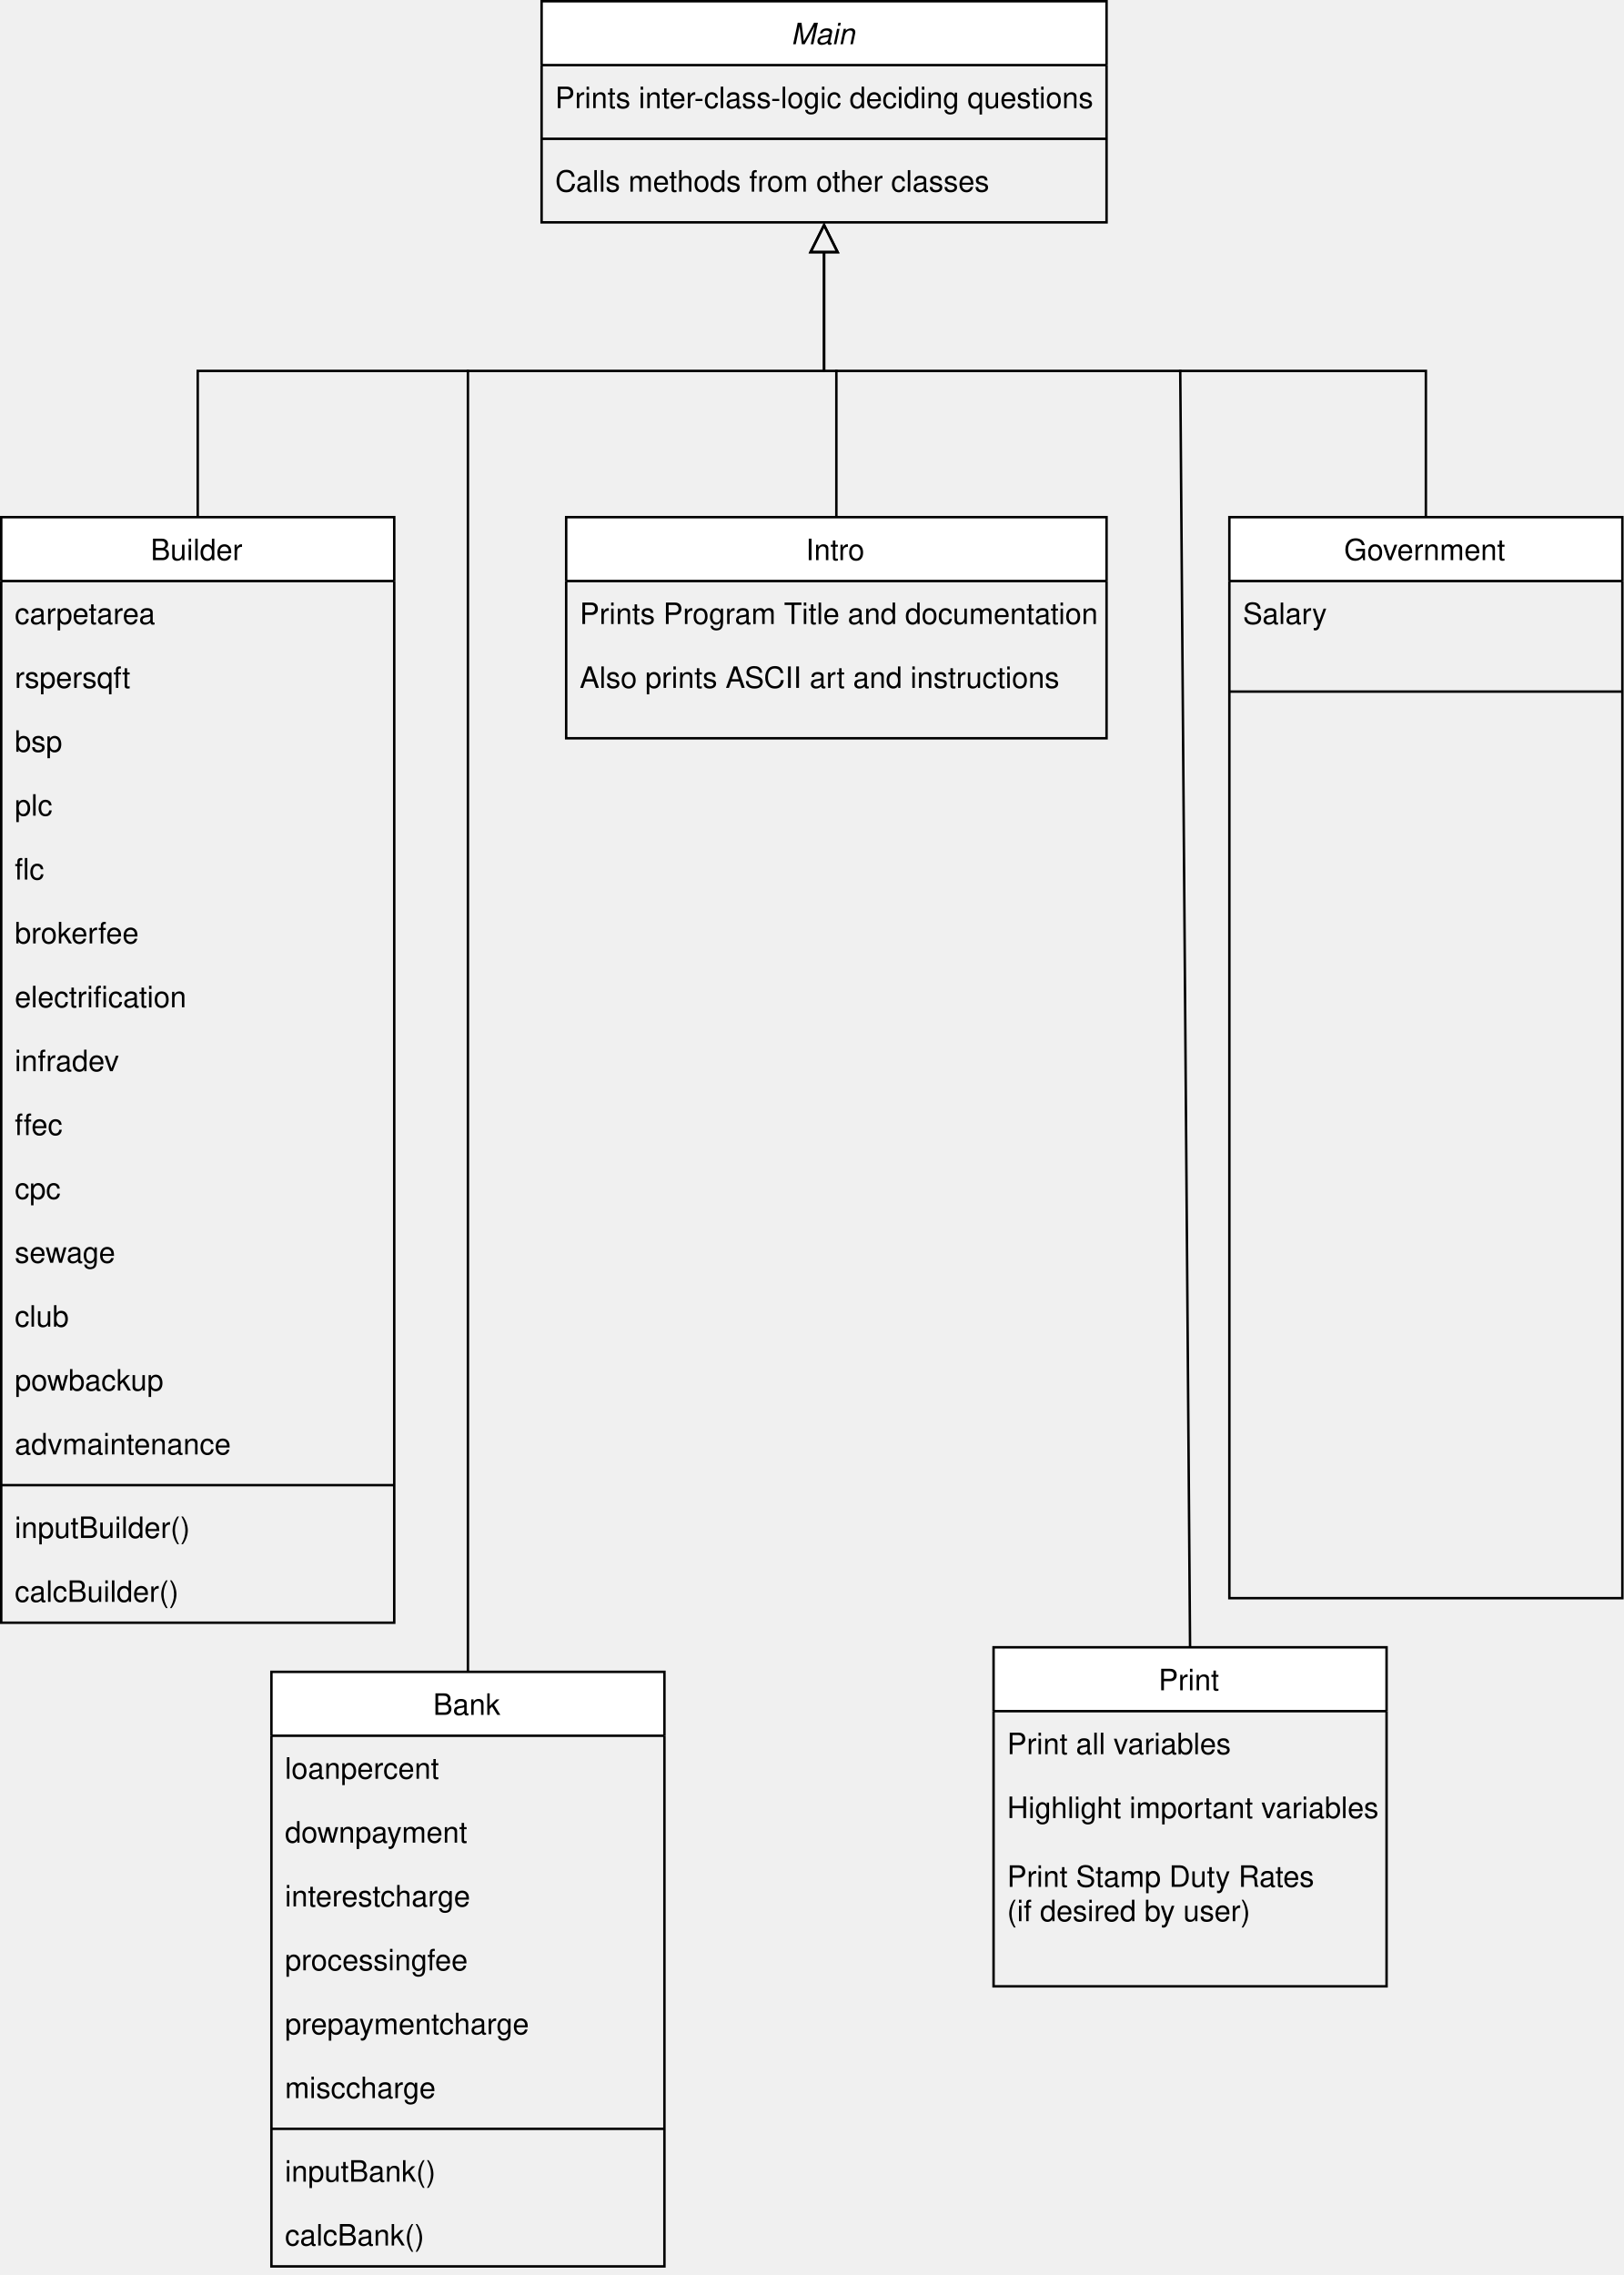
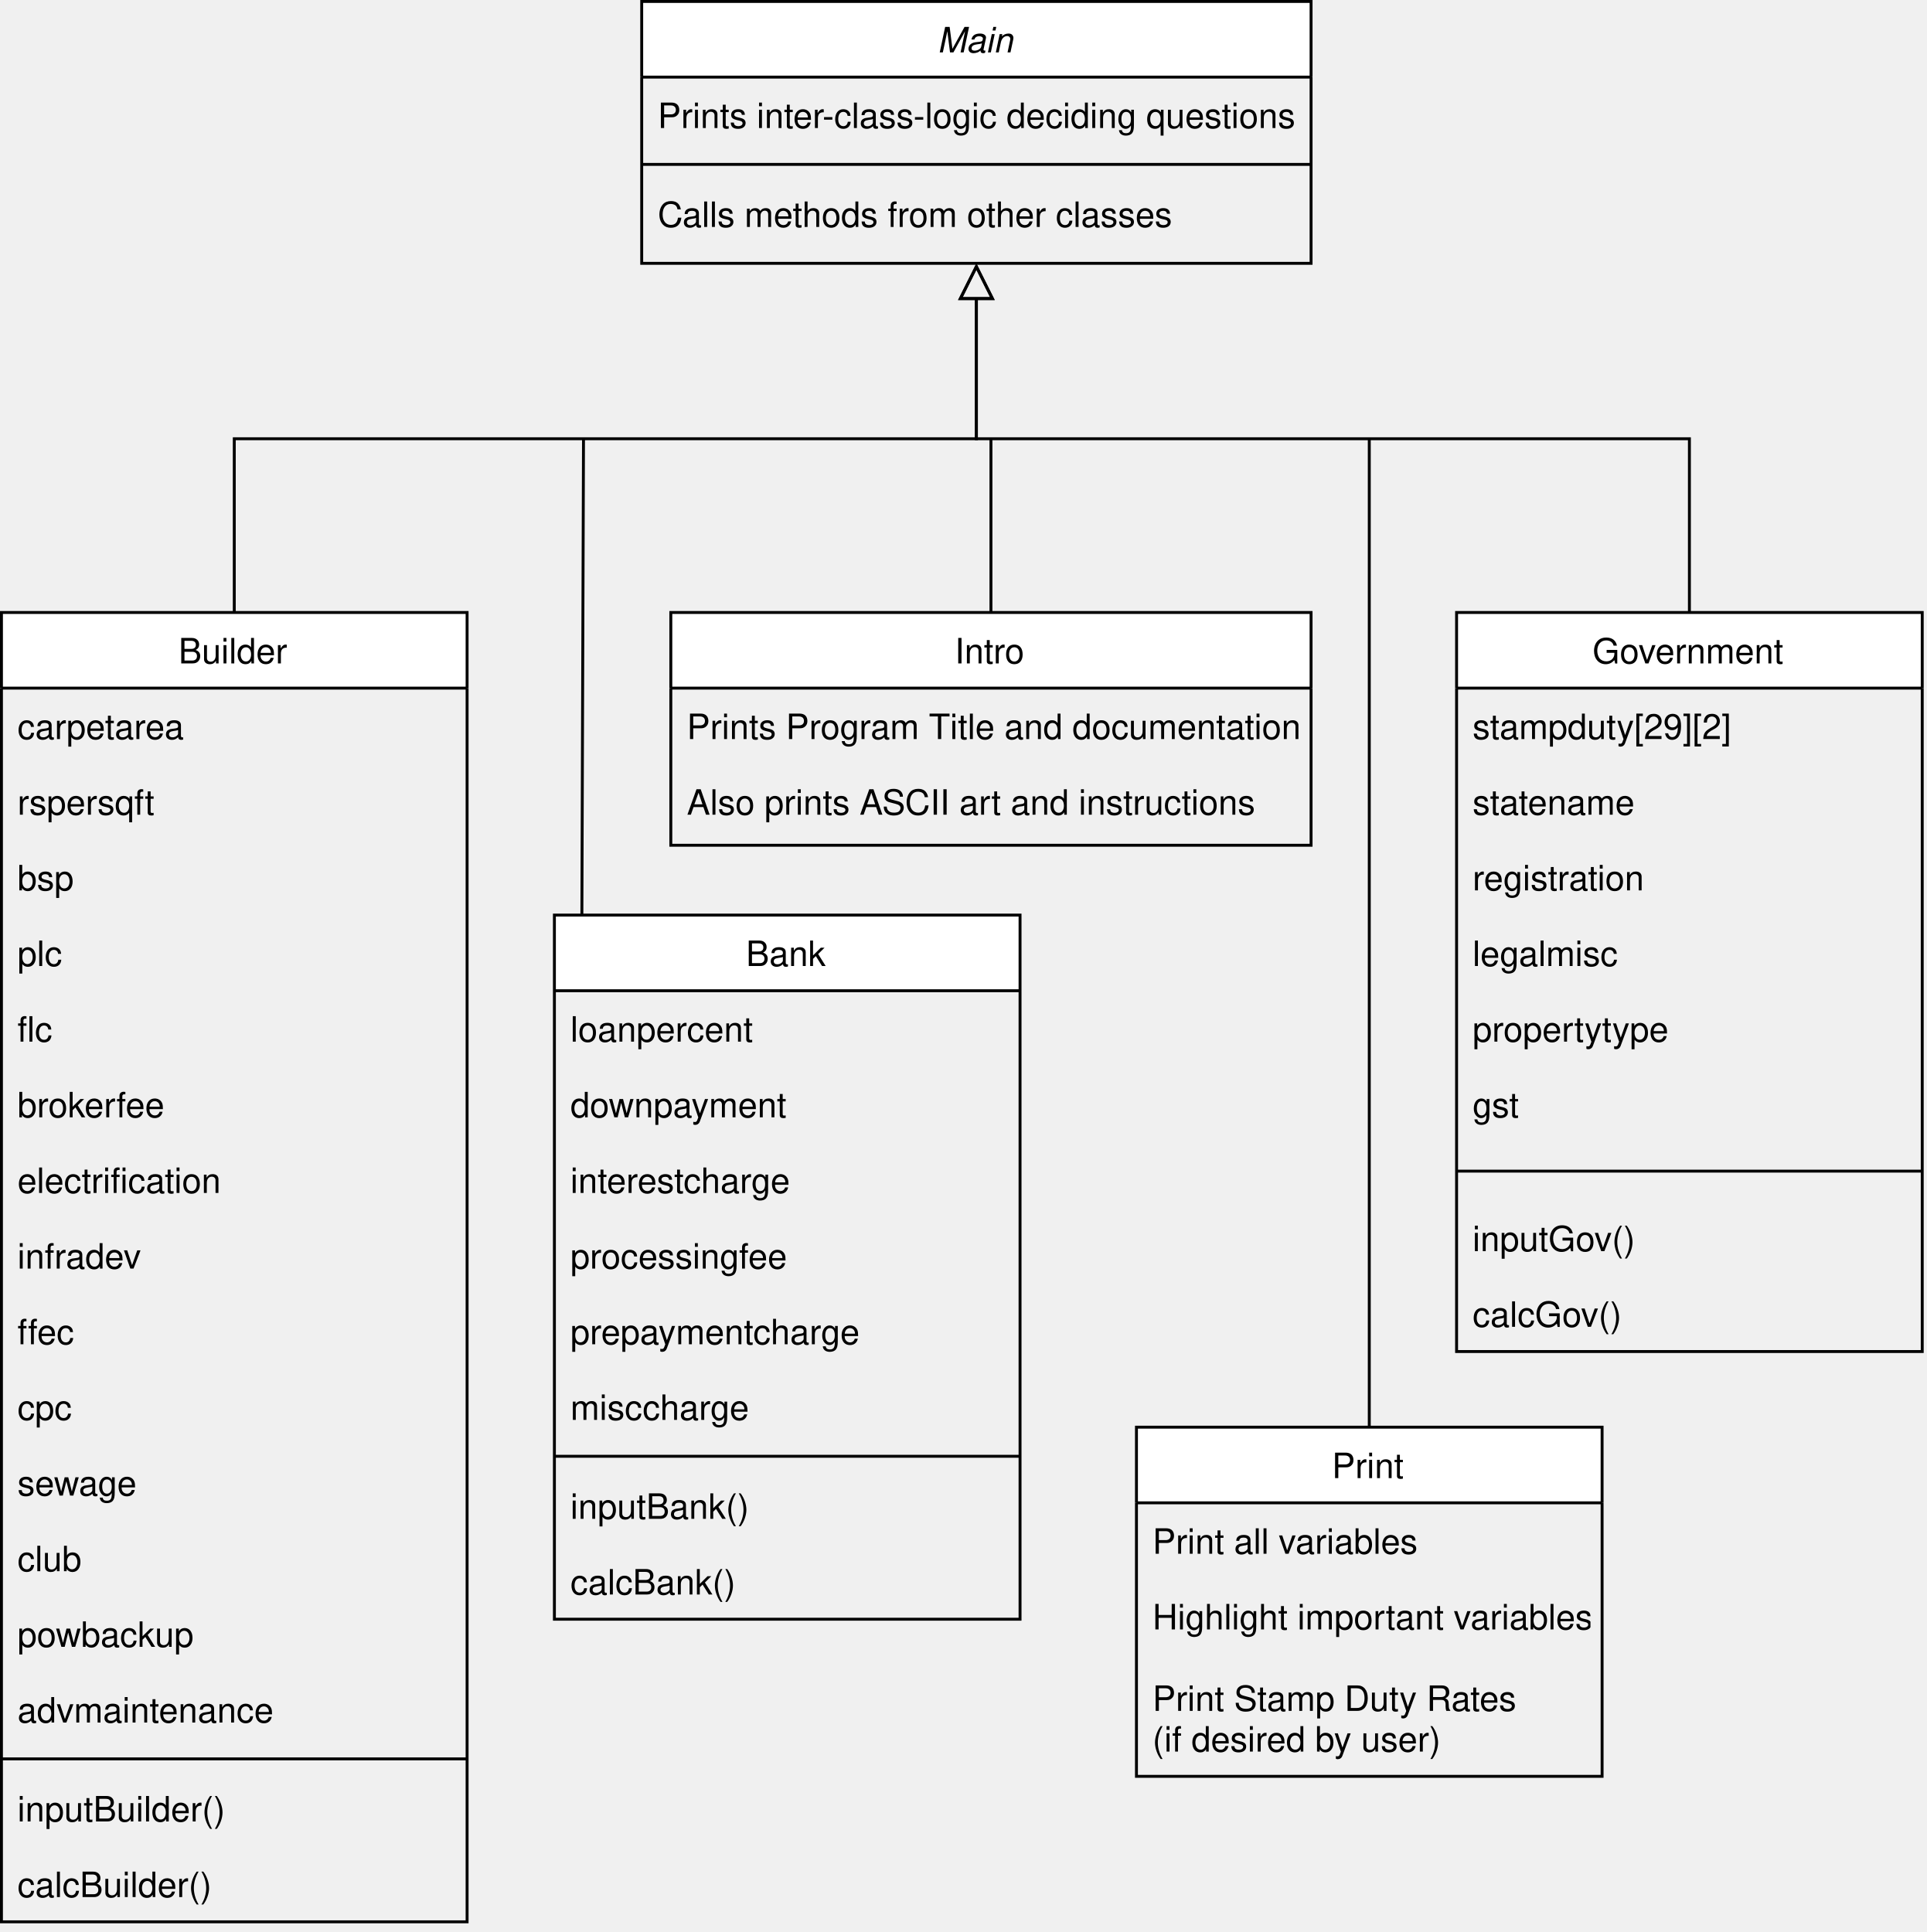
- <svg xmlns="http://www.w3.org/2000/svg" version="1.1" width="661px" height="926px" viewBox="-0.5 -0.5 661 926" content="&lt;mxfile host=&quot;app.diagrams.net&quot; modified=&quot;2021-05-26T13:09:59.872Z&quot; agent=&quot;5.0 (Windows NT 10.0; Win64; x64) AppleWebKit/537.36 (KHTML, like Gecko) Chrome/90.0.443.212 Safari/537.36&quot; etag=&quot;6CLnj1DgUo8PNh7x0YbP&quot; version=&quot;14.7.0&quot; type=&quot;github&quot;&gt;&lt;diagram id=&quot;C5RBs43oDa-KdzZeNtuy&quot; name=&quot;Page-1&quot;&gt;7Vxdc9o4FP01zHQfsuNPAo+BNGm66U7adNvuvglbgBrZcmQRQn99r/wBGBmwWYwTxzOd1L6WJfueI+no6uKOOfSerzkKpp+Yi2nH0NznjnnZMYy+ocFfaVjEBrvfjQ0TTtzYpK8M9+QXTozJfZMZcXGYKSgYo4IEWaPDfB87ImNDnLN5ttiY0WyrAZpgxXDvIKpavxNXTGNrzzhf2T9gMpmmLevdfnzFQ2nh5E3CKXLZfM1kvu+YQ86YiI+85yGm0nepX77fLL7T24fu9cfP4SP6Z/DX17+/ncWVXZW5ZfkKHPvi4Kp/PYyvPnyzfv4I7q4+z7Xri9HHs+QW7QnRWeKvT4j4yfuKRerEcE48inw4G4yZL+6TK+CCAaJk4sOxA8+GORieMBcE/H+RXBAsAKszJdS9RQs2k28QCuQ8pGeDKePkF1SLKFzSwQCXuUioZHQzJe7lnWDWwMpxCGXuUrfoS9MtCkVSxmGUoiAko+iBZREP8QnxB0wI5qUVsZnvYjc5W+IcnQjOHpbMkfcXBCMBTXoDP69RMQHnGjMPC76AIslVw0zASDqabifn8xVtl2Wma5TtJzaU9JTJsupla1+gZyF/Aj7Y3pylNqd3c5ozutnmEAXcfSTwQHoxXOcgHKy96coUMbMESw2FpXec+CKU90nWnTkUheEZZRPiyKEKO8Ql/gQOH2c4FIT5oUJpQEWs0ZfisdhK3jBADtR3G5W5tFaWL4lbpInBvWMaEWdKXBf7EbEEEijmnmRTwKLHhgewB/APvDvU/rQ7NjzQEM711Tn8k8W5GMLDCw6dUraDgdhzLMm9i7NT4dHkUCXrzmFgP1kXWRLs4+YmWda5mWFJWUpYCiUUhCmJBqzEG3puZ94DvwdAyupSvL9KOlye6QonTJUTZg7+FI0wvWMhkZwEG4/LbvBiH/RVgWobxUDtVYSprWA6RJTKXg71T5kcW7Qxh1Hb0JiYwmQDqkF2fNy83l0VxN2Cc0pl/barYDyYgTKQYBbTHFqrOY6nOfSsBjBz6JGrASz7IM2hb2gOs/dyNce5QlQH8QADSzB6q8NNtzC/tsuEQvgebbjpKSjyMMA8fATnNw3EoyrC0lDniIfTQq2ra9lRGDQO5fW50KoKzPNe3WDqCpgBdRoHZlX46Zp1OgCv54/fnv/r9Xs/H3nv6ZbOvXnvzFLnz3FjAVSAKYrpdgDNA5XR8QBUlfpIylI+xriFsSiM9gkFUD6MaqAEU1DmnIwBmigM0YJZEMzeCSVOLpimOqgSf8yRi59aFAuiaGgn1Db5KKqLkvEYt3NjYQTN2sWNGql0ghbAwgAWDTNV1wVVcRPiudxJbjEsiGGvdmVjqp2QzkYtggURNPW65YyVs8hn8xFyHmbNi9tUBqNZt56xDAVG5D550gXYR77TDqqFseyeUNnkPl9fgVIB761vq5cOxpn9gnLnCPvq+R1URZX4wUwkO6/v/mg7aNEO2q99sFV3OQARp4WyLJSWUfdYm+qvXYMt9t0LmQQLZyPKZBbCAExJmoKuxadXhKa7e3vyCLJbhNid4HQrCdMRm79fGQaRAS6kTMkdIHdlIYRsxh28fyAViE/wLhwTTOTT7hxu84DkmCJBnnCGOTuSFu4kcTurJEktm7BgaGa2ivglk7tWfChfUewFpaJjZTPo6mLpWnZk38O+uhPept5Un3pjH5x7k04B5XJvTGujvbzcm/OXkXujq5sW94iiZMxt3uy2dypbdt/Xk3mjqzFSBb23vpQoD2vRLBuzqhxdXY2cvinRkkL2olXL5tRyfqBqMTcqMs43nuV4qiV3saPGBwfIf2jlyl65sme5tL0HbM8UNrJU6BVOUEnDg41IFc6lqbqOowz5AeZOnrhuhmTZw7Dt3flFKJb8TUEFRuhofoAWuWuk1w5jmWzh44N9ymzh3MdT1Wn0S0LwjTOVk1rj8M7OjBXBesq84dzHU9VpwJmDwxCc/2YTFw8Asv4E4vQXRhkocTIaN7SPVoZm7dnEtjq5eiR0WhzL4Vh/OrECowJew4M6FaBaNK+4qv1hW11nx/vDsNh+qzuKh+BYdJ+/ulFWXYlGm8MtjqUWonrdo6ya5q+AtxZj9dnmgIufifghHQ6ejM/+Tdwvjy+f108WnfWV3ka48rDAaRmfr/nYznGxfZyI6Obml5VGs/7vPq6pbVRUcURU/elA9CUchR5tSLT6kKiVblOmIVGj4Piv79qdaUZIVM04S3iqoejmJ8SJnBWa+uWWQ2al3u5Zqe5JKef39R+gWRo1Dfd60isowri56FYdNd3Ngdqjpro6/7x+ZbLF569MmVj9epWJrg75Nz7Mxa00qUGaGJvJXnnf/TJyWH3YtyRfkzIx1GDH8mOSd5xNOJLfl/tKRPSCyHfhr8ucmQw7x7+XHxqdC62d2cquuftl5U0uQSub2gxV3lzQkMlXS+lxcT+8uZFtc7GkBpHenDnN/MZoZWjnfWnytGgXyE58dUJmm9NfmZIx7XqVjLF98QqKwQvg/8uZkI79AjOVHBg6kqdmlNn4jozlhAHSgWM5PoxkuVmIefPir0ecMY4QfelrBTXHrk9XbhlT4HT1mfeYZqtv5ZvvfwM=&lt;/diagram&gt;&lt;/mxfile&gt;" resource="https://app.diagrams.net/#Hbuddywhitman%2Fflatcalc%2Fmain%2FClassDiagram.svg">
+ <svg xmlns="http://www.w3.org/2000/svg" version="1.1" width="662px" height="664px" viewBox="-0.5 -0.5 662 664" content="&lt;mxfile host=&quot;app.diagrams.net&quot; modified=&quot;2021-05-26T14:40:08.495Z&quot; agent=&quot;5.0 (Windows NT 10.0; Win64; x64) AppleWebKit/537.36 (KHTML, like Gecko) Chrome/90.0.443.212 Safari/537.36&quot; etag=&quot;VUba7n4qGdDNe3L32Ws1&quot; version=&quot;14.7.1&quot; type=&quot;github&quot;&gt;&lt;diagram id=&quot;C5RBs43oDa-KdzZeNtuy&quot; name=&quot;Page-1&quot;&gt;7Z1bc9o4FMc/DTPdh3R8BfIYSJO0TXdo0+3tZUfYwqgRliOLWz79HhmbmxRiWIxTxzOZBB/km35/SUdHx07D7o5m1xxFw0/Mx7RhGf6sYV82LMs0zRb8kZb5wtKynIUh4MRPC60Md+QRp0YjtY6Jj+ONgoIxKki0afRYGGJPbNgQ52y6WWzA6OZZIxRgxXDnIapavxNfDBfWttVa2W8wCYbZmc3m+eKbEcoKp3cSD5HPpmsm+13D7nLGxOLTaNbFVFZeVi/f38+/09v75vWHz/ED+qfz8evf384WB7vaZ5flLXAcioMP/Xg/uLr55vz+EfWuPk+N64v+h7N0F2OC6Ditr0+IhOn9inlWifGUjCgKYaszYKG4S7+BKuggSoIQPntwbZiDYYK5IFD/F+kXgkVg9YaE+rdozsbyDmKBvPtsqzNknDzCYRGFr0wwwNdcpFKymhsl7uSeYDbAynEMZXpZtZhL0y2KRVrGY5SiKCb95IJlkRHiAQk7TAg2yg7ExqGP/XRryTnZEJzdL5Uj988JI4UmawPP1qSYwrnGbIQFn0OR9FvLTmGkDc100+3pSrbLMsM1yZ6nNpS2lGB56OXZvkDLQmEAdfD06Rz1dGZTczoAsnE6RIF7iATuyFqM1zUIH9budGVKlLmHSi1FpT1OQhHL/aTqzjyK4viMsoB4sqvCHvFJGMDHhzGOBWFhrEgaqIg1+VI8EE+KN46QB8e7TcpcOivLl7RapInBvgOaCGdIfB+HibAEEmihPammiCWXDRfgduAHardrvHUbLlxQF7bN1Tb8yOJcdOHiBYdGKc+DQdhTLMW9S7NDMaLpR1WsO7uB58U63xTBc9rcFsu6NjdUsq8kHEUSCmFKkg4rrQ1T25ifwT8CkPJwGe+vUg6XZ6aiCVvVhK3hT1Ef0x6LidQk2Pii7JYunkNfFFTXyge1XRBTV2HaRZTKVg7HHzLZtxgDDr22ZTAxhMEGvAbZ8HH1WndRiJs5x5TC2m1TYdwZg2cgYebzOYza5ziez2Fu+gC2Rh5aH8BxD/I5zC2fw26/XJ+jpQjVQzzCoBKMXmt308ytr6fdhFx8j9bdtBWKPI4wjx+g8qsG8age4d6oNc7DaVGb6ly2H0eVo7w+FjpFwWy1y4ZpKjAj6lUOZlH8TMM5HcDr6cO32a/2efv3A29Pbul0NG2fOer4OagB5gdoH+gZHQ+g6qn3pVvKBxjXGPNidE/oAOkxqoESTMEz52QAaJIwRA0zJ8z2CV0cLUxb7VRJOODIx5OaYt4piXFC30ZPUZ2UDAa4HhtzE7RLd27USKUX1QDzRwXKdm5s1bmJ8VSuJNcMczJsl+7Z2GojpON+TTAnQdss251xNJN8Nu0j735cvbhNYRjtsv0Zx1IwIn8yklWAQxR6daeam2XzhJ6N9pLPFZQKvNe+rL4/1fOc7s4R1tX1DVSlSsJoLNKV1zd/1Q00N8rSO1t1lQOIeDXKfVE6Vtl9beZ/7epscehfyCRY2OpTJrMQOmBK0xRMY7F5RWi2uvdMHsHmEiH2A5wtJWHaZ9N3K0MnMcAXmVK0KHZlIcRszD38PDKBeIB3oU2ZyKvdCVYHkmOKBJms77gzaaEnhdtYJUkamwkLlmFvHmJxk+leKz3sf6BFLSgHOlY2g6lOlq5lQw5HOFRXwuvUm+JTb9xDc28s13lWxprcG9vZOp8u96Z18tybX0Fv0gtbPy9uZ7/+vXs0bqYfZ2fqvBAkMor8sZjD6GGdJwNHx0rGk0oOd4qMcoyAiyb+IlJxtFDVmClAlTPEUfUmiPuk4hTA+pS5OFrWaniV44DIqqrkiqMmJ6cAqqdMytFSVVcfKQ4QHZG4qmsfBVA8aWqOFqO6/BhxFsGdzsU8ql5fXBzJU+boaEmqcZ0grl5ea3EAT5mdo79A1SlS8L32eOty6lpAos6Opxj+V8M0dYk60VjAnLuyIboi5ixG2Y6sqQ6WMtxac9yPo1V6Prk6I1HwVTnWmnWiLzrYuh0Rax0YbLW3DmS1tq7leMFW7RqNGr7qoPBe0VsdZT3BSxW24u5O7hX2LKuhEk84amVqKTKlDIUwEfR0awLVGNzWFbaz7b7IRxz1uYwKRmhoYYTm2qWdPx3joQ85Hgf2KQOr2itW54vJC1CgbryhHNQqx3tzZCwI6ykjq9orVr3TiDMPxzFU/ut43uo4IMt/7jF7McIGSpz2xhVto4XRLP0hSFcdXOVqR81xP47lPwWpYFTgvaIw65Go5o2yFpXW6qrz7EVaK0y2KxudK4Bj3vTk4npZdSaa5LTWHPeaiJpl97LqoocCby3GGrLtDhfPiPghK/yt4Z6n2z9TAPLz5Wx9Y7620cOcwD3IUNkT87+80dNdLPYJirqaineLiZM6GeS9k1K3A67G1oEKjpOqayvJaz0V0dSB0uIDpc5WoLSZ93Ww5q5F1GoEStU0i1SnBkp2niBO5FjxGl5DubMh/zlBU83Lwm7gtDQ5New7krWCEsbVpXvUWOreGig9lqpZ2z/UX3FzeytH9kzaL8oz2X7GwNkeG/J6Jk67XM/EVLv89yGMxbVrUsYa7vaTK7qXGFu6wEPlPRNLDYEs34zf4yzgSL4s+ysRyQ2i0IffPvPGMhi9SMXvWo0Lox7Zds7Ez3Mrdsfb8XUCLWxos1T35oLGTN5tJo+Lu+779/LcXCylQWRtjr1q/sOEwmjrXpt/Wto5sohfuiOTVXvVPBnbLdeTsZ6evN7JZyrh76V8rNIyvsBIJTuGhtSpneQ7viEDOWCA68Cx7B/6stw4xrx6UdlDR4xioi8tK6fPses9/E/0KbC5+p9VC5mt/vOX/e4/&lt;/diagram&gt;&lt;/mxfile&gt;" resource="https://app.diagrams.net/#Hbuddywhitman%2Fflatcalc%2Fmain%2FClassDiagram.svg">
  <defs>
    <clipPath id="mx-clip-224-31-222-26-0">
      <rect x="224" y="31" width="222" height="26" />
    </clipPath>
    <clipPath id="mx-clip-224-65-222-26-0">
      <rect x="224" y="65" width="222" height="26" />
    </clipPath>
    <clipPath id="mx-clip-4-241-152-26-0">
      <rect x="4" y="241" width="152" height="26" />
    </clipPath>
    <clipPath id="mx-clip-4-267-152-26-0">
      <rect x="4" y="267" width="152" height="26" />
    </clipPath>
    <clipPath id="mx-clip-4-293-152-26-0">
      <rect x="4" y="293" width="152" height="26" />
    </clipPath>
    <clipPath id="mx-clip-4-319-152-26-0">
      <rect x="4" y="319" width="152" height="26" />
    </clipPath>
    <clipPath id="mx-clip-4-345-152-26-0">
      <rect x="4" y="345" width="152" height="26" />
    </clipPath>
    <clipPath id="mx-clip-4-371-152-26-0">
      <rect x="4" y="371" width="152" height="26" />
    </clipPath>
    <clipPath id="mx-clip-4-397-152-26-0">
      <rect x="4" y="397" width="152" height="26" />
    </clipPath>
    <clipPath id="mx-clip-4-423-152-26-0">
      <rect x="4" y="423" width="152" height="26" />
    </clipPath>
    <clipPath id="mx-clip-4-449-152-26-0">
      <rect x="4" y="449" width="152" height="26" />
    </clipPath>
    <clipPath id="mx-clip-4-475-152-26-0">
      <rect x="4" y="475" width="152" height="26" />
    </clipPath>
    <clipPath id="mx-clip-4-501-152-26-0">
      <rect x="4" y="501" width="152" height="26" />
    </clipPath>
    <clipPath id="mx-clip-4-527-152-26-0">
      <rect x="4" y="527" width="152" height="26" />
    </clipPath>
    <clipPath id="mx-clip-4-553-152-26-0">
      <rect x="4" y="553" width="152" height="26" />
    </clipPath>
    <clipPath id="mx-clip-4-579-152-26-0">
      <rect x="4" y="579" width="152" height="26" />
    </clipPath>
    <clipPath id="mx-clip-4-613-152-26-0">
      <rect x="4" y="613" width="152" height="26" />
    </clipPath>
    <clipPath id="mx-clip-4-639-152-26-0">
      <rect x="4" y="639" width="152" height="26" />
    </clipPath>
    <clipPath id="mx-clip-504-241-152-26-0">
      <rect x="504" y="241" width="152" height="26" />
    </clipPath>
-     <clipPath id="mx-clip-114-711-152-26-0">
-       <rect x="114" y="711" width="152" height="26" />
-     </clipPath>
-     <clipPath id="mx-clip-114-737-152-26-0">
-       <rect x="114" y="737" width="152" height="26" />
-     </clipPath>
-     <clipPath id="mx-clip-114-763-152-26-0">
-       <rect x="114" y="763" width="152" height="26" />
-     </clipPath>
-     <clipPath id="mx-clip-114-789-152-26-0">
-       <rect x="114" y="789" width="152" height="26" />
-     </clipPath>
-     <clipPath id="mx-clip-114-815-152-26-0">
-       <rect x="114" y="815" width="152" height="26" />
-     </clipPath>
-     <clipPath id="mx-clip-114-841-152-26-0">
-       <rect x="114" y="841" width="152" height="26" />
-     </clipPath>
-     <clipPath id="mx-clip-114-875-152-26-0">
-       <rect x="114" y="875" width="152" height="26" />
-     </clipPath>
-     <clipPath id="mx-clip-114-901-152-26-0">
-       <rect x="114" y="901" width="152" height="26" />
-     </clipPath>
-     <clipPath id="mx-clip-408-701-152-26-0">
-       <rect x="408" y="701" width="152" height="26" />
-     </clipPath>
-     <clipPath id="mx-clip-408-727-152-26-0">
-       <rect x="408" y="727" width="152" height="26" />
+     <clipPath id="mx-clip-504-267-152-26-0">
+       <rect x="504" y="267" width="152" height="26" />
+     </clipPath>
+     <clipPath id="mx-clip-504-293-152-26-0">
+       <rect x="504" y="293" width="152" height="26" />
+     </clipPath>
+     <clipPath id="mx-clip-504-319-152-26-0">
+       <rect x="504" y="319" width="152" height="26" />
+     </clipPath>
+     <clipPath id="mx-clip-504-345-152-26-0">
+       <rect x="504" y="345" width="152" height="26" />
+     </clipPath>
+     <clipPath id="mx-clip-504-371-152-26-0">
+       <rect x="504" y="371" width="152" height="26" />
+     </clipPath>
+     <clipPath id="mx-clip-504-417-152-26-0">
+       <rect x="504" y="417" width="152" height="26" />
+     </clipPath>
+     <clipPath id="mx-clip-504-443-152-26-0">
+       <rect x="504" y="443" width="152" height="26" />
+     </clipPath>
+     <clipPath id="mx-clip-194-345-152-26-0">
+       <rect x="194" y="345" width="152" height="26" />
+     </clipPath>
+     <clipPath id="mx-clip-194-371-152-26-0">
+       <rect x="194" y="371" width="152" height="26" />
+     </clipPath>
+     <clipPath id="mx-clip-194-397-152-26-0">
+       <rect x="194" y="397" width="152" height="26" />
+     </clipPath>
+     <clipPath id="mx-clip-194-423-152-26-0">
+       <rect x="194" y="423" width="152" height="26" />
+     </clipPath>
+     <clipPath id="mx-clip-194-449-152-26-0">
+       <rect x="194" y="449" width="152" height="26" />
+     </clipPath>
+     <clipPath id="mx-clip-194-475-152-26-0">
+       <rect x="194" y="475" width="152" height="26" />
+     </clipPath>
+     <clipPath id="mx-clip-194-509-152-26-0">
+       <rect x="194" y="509" width="152" height="26" />
+     </clipPath>
+     <clipPath id="mx-clip-194-535-152-26-0">
+       <rect x="194" y="535" width="152" height="26" />
+     </clipPath>
+     <clipPath id="mx-clip-394-521-152-26-0">
+       <rect x="394" y="521" width="152" height="26" />
+     </clipPath>
+     <clipPath id="mx-clip-394-547-152-26-0">
+       <rect x="394" y="547" width="152" height="26" />
    </clipPath>
    <clipPath id="mx-clip-234-241-212-26-0">
      <rect x="234" y="241" width="212" height="26" />
    </clipPath>
    <clipPath id="mx-clip-234-267-212-26-0">
      <rect x="234" y="267" width="212" height="26" />
    </clipPath>
-     <clipPath id="mx-clip-408-755-152-50-0">
-       <rect x="408" y="755" width="152" height="50" />
+     <clipPath id="mx-clip-394-575-152-50-0">
+       <rect x="394" y="575" width="152" height="50" />
    </clipPath>
  </defs>
  <g>
    <path d="M 220 26 L 220 0 L 450 0 L 450 26" fill="#ffffff" stroke="#000000" stroke-miterlimit="10" pointer-events="all" />
    <path d="M 220 26 L 220 90 L 450 90 L 450 26" fill="none" stroke="#000000" stroke-miterlimit="10" pointer-events="none" />
    <path d="M 220 26 L 450 26" fill="none" stroke="#000000" stroke-miterlimit="10" pointer-events="none" />
    <g fill="#000000" font-family="Helvetica" font-style="italic" pointer-events="none" text-anchor="middle" font-size="12px">
      <text x="334.5" y="17.5">Main</text>
    </g>
    <g fill="#000000" font-family="Helvetica" pointer-events="none" clip-path="url(#mx-clip-224-31-222-26-0)" font-size="12px">
      <text x="225.5" y="43.5">Prints inter-class-logic deciding questions</text>
    </g>
    <path d="M 220 56 L 450 56" fill="none" stroke="#000000" stroke-miterlimit="10" pointer-events="none" />
    <g fill="#000000" font-family="Helvetica" pointer-events="none" clip-path="url(#mx-clip-224-65-222-26-0)" font-size="12px">
      <text x="225.5" y="77.5">Calls methods from other classes</text>
    </g>
    <path d="M 0 236 L 0 210 L 160 210 L 160 236" fill="#ffffff" stroke="#000000" stroke-miterlimit="10" pointer-events="none" />
    <path d="M 0 236 L 0 660 L 160 660 L 160 236" fill="none" stroke="#000000" stroke-miterlimit="10" pointer-events="none" />
    <path d="M 0 236 L 160 236" fill="none" stroke="#000000" stroke-miterlimit="10" pointer-events="none" />
    <g fill="#000000" font-family="Helvetica" pointer-events="none" text-anchor="middle" font-size="12px">
      <text x="79.5" y="227.5">Builder</text>
    </g>
    <g fill="#000000" font-family="Helvetica" pointer-events="none" clip-path="url(#mx-clip-4-241-152-26-0)" font-size="12px">
      <text x="5.5" y="253.5">carpetarea</text>
    </g>
    <g fill="#000000" font-family="Helvetica" pointer-events="none" clip-path="url(#mx-clip-4-267-152-26-0)" font-size="12px">
      <text x="5.5" y="279.5">rspersqft</text>
    </g>
    <g fill="#000000" font-family="Helvetica" text-decoration="underline" pointer-events="none" clip-path="url(#mx-clip-4-293-152-26-0)" font-size="12px">
      <text x="5.5" y="305.5">bsp</text>
    </g>
    <g fill="#000000" font-family="Helvetica" pointer-events="none" clip-path="url(#mx-clip-4-319-152-26-0)" font-size="12px">
      <text x="5.5" y="331.5">plc</text>
    </g>
    <g fill="#000000" font-family="Helvetica" pointer-events="none" clip-path="url(#mx-clip-4-345-152-26-0)" font-size="12px">
      <text x="5.5" y="357.5">flc</text>
    </g>
    <g fill="#000000" font-family="Helvetica" pointer-events="none" clip-path="url(#mx-clip-4-371-152-26-0)" font-size="12px">
      <text x="5.5" y="383.5">brokerfee</text>
    </g>
    <g fill="#000000" font-family="Helvetica" pointer-events="none" clip-path="url(#mx-clip-4-397-152-26-0)" font-size="12px">
      <text x="5.5" y="409.5">electrification</text>
    </g>
    <g fill="#000000" font-family="Helvetica" pointer-events="none" clip-path="url(#mx-clip-4-423-152-26-0)" font-size="12px">
      <text x="5.5" y="435.5">infradev</text>
    </g>
    <g fill="#000000" font-family="Helvetica" pointer-events="none" clip-path="url(#mx-clip-4-449-152-26-0)" font-size="12px">
      <text x="5.5" y="461.5">ffec</text>
    </g>
    <g fill="#000000" font-family="Helvetica" pointer-events="none" clip-path="url(#mx-clip-4-475-152-26-0)" font-size="12px">
      <text x="5.5" y="487.5">cpc</text>
    </g>
    <g fill="#000000" font-family="Helvetica" pointer-events="none" clip-path="url(#mx-clip-4-501-152-26-0)" font-size="12px">
      <text x="5.5" y="513.5">sewage</text>
    </g>
    <g fill="#000000" font-family="Helvetica" pointer-events="none" clip-path="url(#mx-clip-4-527-152-26-0)" font-size="12px">
      <text x="5.5" y="539.5">club</text>
    </g>
    <g fill="#000000" font-family="Helvetica" pointer-events="none" clip-path="url(#mx-clip-4-553-152-26-0)" font-size="12px">
      <text x="5.5" y="565.5">powbackup</text>
    </g>
    <g fill="#000000" font-family="Helvetica" pointer-events="none" clip-path="url(#mx-clip-4-579-152-26-0)" font-size="12px">
      <text x="5.5" y="591.5">advmaintenance</text>
    </g>
    <path d="M 0 604 L 160 604" fill="none" stroke="#000000" stroke-miterlimit="10" pointer-events="none" />
    <g fill="#000000" font-family="Helvetica" pointer-events="none" clip-path="url(#mx-clip-4-613-152-26-0)" font-size="12px">
      <text x="5.5" y="625.5">inputBuilder()</text>
    </g>
    <g fill="#000000" font-family="Helvetica" pointer-events="none" clip-path="url(#mx-clip-4-639-152-26-0)" font-size="12px">
      <text x="5.5" y="651.5">calcBuilder()</text>
    </g>
-     <path d="M 80 210 L 80 150.47 L 335 150.47 L 335 102.12" fill="none" stroke="#000000" stroke-miterlimit="10" pointer-events="none" />
+     <path d="M 80 210 L 80 150.29 L 335 150.29 L 335 102.12" fill="none" stroke="#000000" stroke-miterlimit="10" pointer-events="none" />
    <path d="M 335 91.12 L 340.5 102.12 L 329.5 102.12 Z" fill="none" stroke="#000000" stroke-miterlimit="10" pointer-events="none" />
    <path d="M 500 236 L 500 210 L 660 210 L 660 236" fill="#ffffff" stroke="#000000" stroke-miterlimit="10" pointer-events="none" />
-     <path d="M 500 236 L 500 650 L 660 650 L 660 236" fill="none" stroke="#000000" stroke-miterlimit="10" pointer-events="none" />
+     <path d="M 500 236 L 500 464 L 660 464 L 660 236" fill="none" stroke="#000000" stroke-miterlimit="10" pointer-events="none" />
    <path d="M 500 236 L 660 236" fill="none" stroke="#000000" stroke-miterlimit="10" pointer-events="none" />
    <g fill="#000000" font-family="Helvetica" pointer-events="none" text-anchor="middle" font-size="12px">
      <text x="579.5" y="227.5">Government</text>
    </g>
    <g fill="#000000" font-family="Helvetica" pointer-events="none" clip-path="url(#mx-clip-504-241-152-26-0)" font-size="12px">
-       <text x="505.5" y="253.5">Salary</text>
-     </g>
-     <path d="M 500 281 L 660 281" fill="none" stroke="#000000" stroke-miterlimit="10" pointer-events="none" />
-     <path d="M 580 210 L 580 150.47 L 335 150.47 L 335 102.12" fill="none" stroke="#000000" stroke-miterlimit="10" pointer-events="none" />
+       <text x="505.5" y="253.5">stampduty[29][2]</text>
+     </g>
+     <g fill="#000000" font-family="Helvetica" pointer-events="none" clip-path="url(#mx-clip-504-267-152-26-0)" font-size="12px">
+       <text x="505.5" y="279.5">statename</text>
+     </g>
+     <g fill="#000000" font-family="Helvetica" text-decoration="underline" pointer-events="none" clip-path="url(#mx-clip-504-293-152-26-0)" font-size="12px">
+       <text x="505.5" y="305.5">registration</text>
+     </g>
+     <g fill="#000000" font-family="Helvetica" pointer-events="none" clip-path="url(#mx-clip-504-319-152-26-0)" font-size="12px">
+       <text x="505.5" y="331.5">legalmisc</text>
+     </g>
+     <g fill="#000000" font-family="Helvetica" pointer-events="none" clip-path="url(#mx-clip-504-345-152-26-0)" font-size="12px">
+       <text x="505.5" y="357.5">propertytype</text>
+     </g>
+     <g fill="#000000" font-family="Helvetica" pointer-events="none" clip-path="url(#mx-clip-504-371-152-26-0)" font-size="12px">
+       <text x="505.5" y="383.5">gst</text>
+     </g>
+     <path d="M 500 402 L 660 402" fill="none" stroke="#000000" stroke-miterlimit="10" pointer-events="none" />
+     <g fill="#000000" font-family="Helvetica" pointer-events="none" clip-path="url(#mx-clip-504-417-152-26-0)" font-size="12px">
+       <text x="505.5" y="429.5">inputGov()</text>
+     </g>
+     <g fill="#000000" font-family="Helvetica" pointer-events="none" clip-path="url(#mx-clip-504-443-152-26-0)" font-size="12px">
+       <text x="505.5" y="455.5">calcGov()</text>
+     </g>
+     <path d="M 580 210 L 580 150.29 L 335 150.29 L 335 102.12" fill="none" stroke="#000000" stroke-miterlimit="10" pointer-events="none" />
    <path d="M 335 91.12 L 340.5 102.12 L 329.5 102.12 Z" fill="none" stroke="#000000" stroke-miterlimit="10" pointer-events="none" />
-     <path d="M 110 706 L 110 680 L 270 680 L 270 706" fill="#ffffff" stroke="#000000" stroke-miterlimit="10" pointer-events="none" />
-     <path d="M 110 706 L 110 922 L 270 922 L 270 706" fill="none" stroke="#000000" stroke-miterlimit="10" pointer-events="none" />
-     <path d="M 110 706 L 270 706" fill="none" stroke="#000000" stroke-miterlimit="10" pointer-events="none" />
-     <g fill="#000000" font-family="Helvetica" pointer-events="none" text-anchor="middle" font-size="12px">
-       <text x="189.5" y="697.5">Bank</text>
-     </g>
-     <g fill="#000000" font-family="Helvetica" pointer-events="none" clip-path="url(#mx-clip-114-711-152-26-0)" font-size="12px">
-       <text x="115.5" y="723.5">loanpercent</text>
-     </g>
-     <g fill="#000000" font-family="Helvetica" pointer-events="none" clip-path="url(#mx-clip-114-737-152-26-0)" font-size="12px">
-       <text x="115.5" y="749.5">downpayment</text>
-     </g>
-     <g fill="#000000" font-family="Helvetica" pointer-events="none" clip-path="url(#mx-clip-114-763-152-26-0)" font-size="12px">
-       <text x="115.5" y="775.5">interestcharge</text>
-     </g>
-     <g fill="#000000" font-family="Helvetica" pointer-events="none" clip-path="url(#mx-clip-114-789-152-26-0)" font-size="12px">
-       <text x="115.5" y="801.5">processingfee</text>
-     </g>
-     <g fill="#000000" font-family="Helvetica" pointer-events="none" clip-path="url(#mx-clip-114-815-152-26-0)" font-size="12px">
-       <text x="115.5" y="827.5">prepaymentcharge</text>
-     </g>
-     <g fill="#000000" font-family="Helvetica" pointer-events="none" clip-path="url(#mx-clip-114-841-152-26-0)" font-size="12px">
-       <text x="115.5" y="853.5">misccharge</text>
-     </g>
-     <path d="M 110 866 L 270 866" fill="none" stroke="#000000" stroke-miterlimit="10" pointer-events="none" />
-     <g fill="#000000" font-family="Helvetica" pointer-events="none" clip-path="url(#mx-clip-114-875-152-26-0)" font-size="12px">
-       <text x="115.5" y="887.5">inputBank()</text>
-     </g>
-     <g fill="#000000" font-family="Helvetica" pointer-events="none" clip-path="url(#mx-clip-114-901-152-26-0)" font-size="12px">
-       <text x="115.5" y="913.5">calcBank()</text>
-     </g>
-     <path d="M 190 680 L 190 150" fill="none" stroke="#000000" stroke-miterlimit="10" pointer-events="none" />
-     <path d="M 404 696 L 404 670 L 564 670 L 564 696" fill="#ffffff" stroke="#000000" stroke-miterlimit="10" pointer-events="none" />
-     <path d="M 404 696 L 404 808 L 564 808 L 564 696" fill="none" stroke="#000000" stroke-miterlimit="10" pointer-events="none" />
-     <path d="M 404 696 L 564 696" fill="none" stroke="#000000" stroke-miterlimit="10" pointer-events="none" />
-     <g fill="#000000" font-family="Helvetica" pointer-events="none" text-anchor="middle" font-size="12px">
-       <text x="483.5" y="687.5">Print</text>
-     </g>
-     <g fill="#000000" font-family="Helvetica" pointer-events="none" clip-path="url(#mx-clip-408-701-152-26-0)" font-size="12px">
-       <text x="409.5" y="713.5">Print all variables</text>
-     </g>
-     <g fill="#000000" font-family="Helvetica" pointer-events="none" clip-path="url(#mx-clip-408-727-152-26-0)" font-size="12px">
-       <text x="409.5" y="739.5">Highlight important variables</text>
-     </g>
-     <path d="M 484 670 L 480 150" fill="none" stroke="#000000" stroke-miterlimit="10" pointer-events="none" />
+     <path d="M 190 340 L 190 314 L 350 314 L 350 340" fill="#ffffff" stroke="#000000" stroke-miterlimit="10" pointer-events="none" />
+     <path d="M 190 340 L 190 556 L 350 556 L 350 340" fill="none" stroke="#000000" stroke-miterlimit="10" pointer-events="none" />
+     <path d="M 190 340 L 350 340" fill="none" stroke="#000000" stroke-miterlimit="10" pointer-events="none" />
+     <g fill="#000000" font-family="Helvetica" pointer-events="none" text-anchor="middle" font-size="12px">
+       <text x="269.5" y="331.5">Bank</text>
+     </g>
+     <g fill="#000000" font-family="Helvetica" pointer-events="none" clip-path="url(#mx-clip-194-345-152-26-0)" font-size="12px">
+       <text x="195.5" y="357.5">loanpercent</text>
+     </g>
+     <g fill="#000000" font-family="Helvetica" pointer-events="none" clip-path="url(#mx-clip-194-371-152-26-0)" font-size="12px">
+       <text x="195.5" y="383.5">downpayment</text>
+     </g>
+     <g fill="#000000" font-family="Helvetica" pointer-events="none" clip-path="url(#mx-clip-194-397-152-26-0)" font-size="12px">
+       <text x="195.5" y="409.5">interestcharge</text>
+     </g>
+     <g fill="#000000" font-family="Helvetica" pointer-events="none" clip-path="url(#mx-clip-194-423-152-26-0)" font-size="12px">
+       <text x="195.5" y="435.5">processingfee</text>
+     </g>
+     <g fill="#000000" font-family="Helvetica" pointer-events="none" clip-path="url(#mx-clip-194-449-152-26-0)" font-size="12px">
+       <text x="195.5" y="461.5">prepaymentcharge</text>
+     </g>
+     <g fill="#000000" font-family="Helvetica" pointer-events="none" clip-path="url(#mx-clip-194-475-152-26-0)" font-size="12px">
+       <text x="195.5" y="487.5">misccharge</text>
+     </g>
+     <path d="M 190 500 L 350 500" fill="none" stroke="#000000" stroke-miterlimit="10" pointer-events="none" />
+     <g fill="#000000" font-family="Helvetica" pointer-events="none" clip-path="url(#mx-clip-194-509-152-26-0)" font-size="12px">
+       <text x="195.5" y="521.5">inputBank()</text>
+     </g>
+     <g fill="#000000" font-family="Helvetica" pointer-events="none" clip-path="url(#mx-clip-194-535-152-26-0)" font-size="12px">
+       <text x="195.5" y="547.5">calcBank()</text>
+     </g>
+     <path d="M 199.44 314 L 200 150" fill="none" stroke="#000000" stroke-miterlimit="10" pointer-events="none" />
+     <path d="M 390 516 L 390 490 L 550 490 L 550 516" fill="#ffffff" stroke="#000000" stroke-miterlimit="10" pointer-events="none" />
+     <path d="M 390 516 L 390 610 L 550 610 L 550 516" fill="none" stroke="#000000" stroke-miterlimit="10" pointer-events="none" />
+     <path d="M 390 516 L 550 516" fill="none" stroke="#000000" stroke-miterlimit="10" pointer-events="none" />
+     <g fill="#000000" font-family="Helvetica" pointer-events="none" text-anchor="middle" font-size="12px">
+       <text x="469.5" y="507.5">Print</text>
+     </g>
+     <g fill="#000000" font-family="Helvetica" pointer-events="none" clip-path="url(#mx-clip-394-521-152-26-0)" font-size="12px">
+       <text x="395.5" y="533.5">Print all variables</text>
+     </g>
+     <g fill="#000000" font-family="Helvetica" pointer-events="none" clip-path="url(#mx-clip-394-547-152-26-0)" font-size="12px">
+       <text x="395.5" y="559.5">Highlight important variables</text>
+     </g>
+     <path d="M 470 490 L 470 150" fill="none" stroke="#000000" stroke-miterlimit="10" pointer-events="none" />
    <path d="M 230 236 L 230 210 L 450 210 L 450 236" fill="#ffffff" stroke="#000000" stroke-miterlimit="10" pointer-events="none" />
-     <path d="M 230 236 L 230 300 L 450 300 L 450 236" fill="none" stroke="#000000" stroke-miterlimit="10" pointer-events="none" />
+     <path d="M 230 236 L 230 290 L 450 290 L 450 236" fill="none" stroke="#000000" stroke-miterlimit="10" pointer-events="none" />
    <path d="M 230 236 L 450 236" fill="none" stroke="#000000" stroke-miterlimit="10" pointer-events="none" />
    <g fill="#000000" font-family="Helvetica" pointer-events="none" text-anchor="middle" font-size="12px">
      <text x="339.5" y="227.5">Intro</text>
    </g>
    <g fill="#000000" font-family="Helvetica" pointer-events="none" clip-path="url(#mx-clip-234-241-212-26-0)" font-size="12px">
      <text x="235.5" y="253.5">Prints Program Title and documentation </text>
    </g>
    <g fill="#000000" font-family="Helvetica" pointer-events="none" clip-path="url(#mx-clip-234-267-212-26-0)" font-size="12px">
      <text x="235.5" y="279.5">Also prints ASCII art and instructions</text>
    </g>
    <path d="M 340 210 L 340 150" fill="none" stroke="#000000" stroke-miterlimit="10" pointer-events="none" />
-     <g fill="#000000" font-family="Helvetica" pointer-events="none" clip-path="url(#mx-clip-408-755-152-50-0)" font-size="12px">
-       <text x="409.5" y="767.5">Print Stamp Duty Rates </text>
-       <text x="409.5" y="781.5">(if desired by user)</text>
+     <g fill="#000000" font-family="Helvetica" pointer-events="none" clip-path="url(#mx-clip-394-575-152-50-0)" font-size="12px">
+       <text x="395.5" y="587.5">Print Stamp Duty Rates </text>
+       <text x="395.5" y="601.5">(if desired by user)</text>
    </g>
  </g>
</svg>
